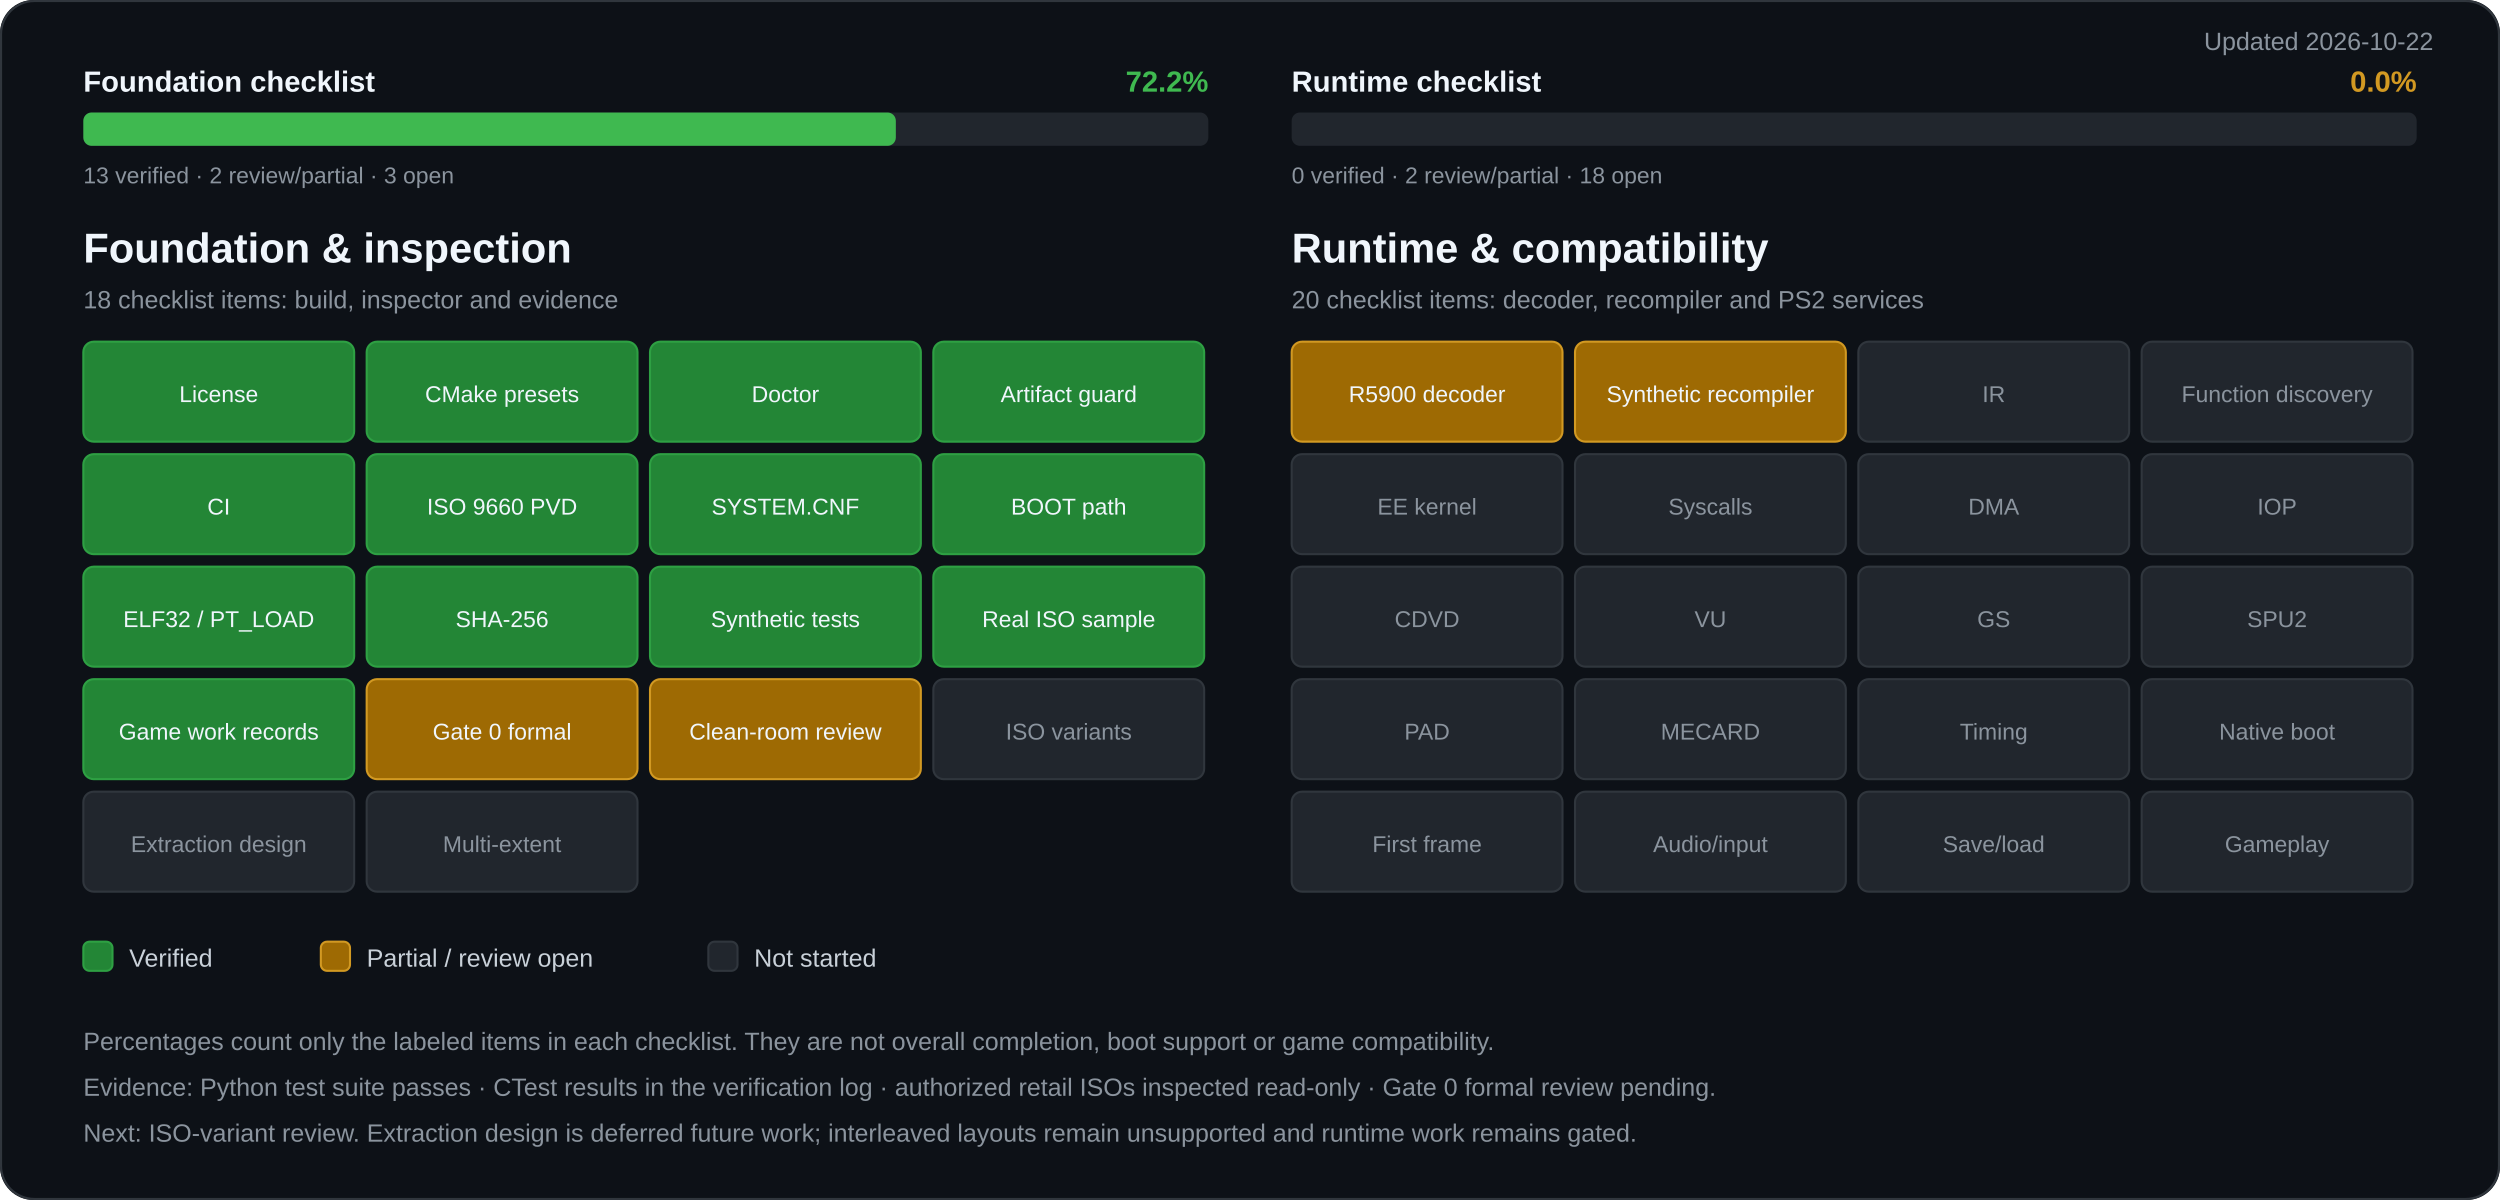
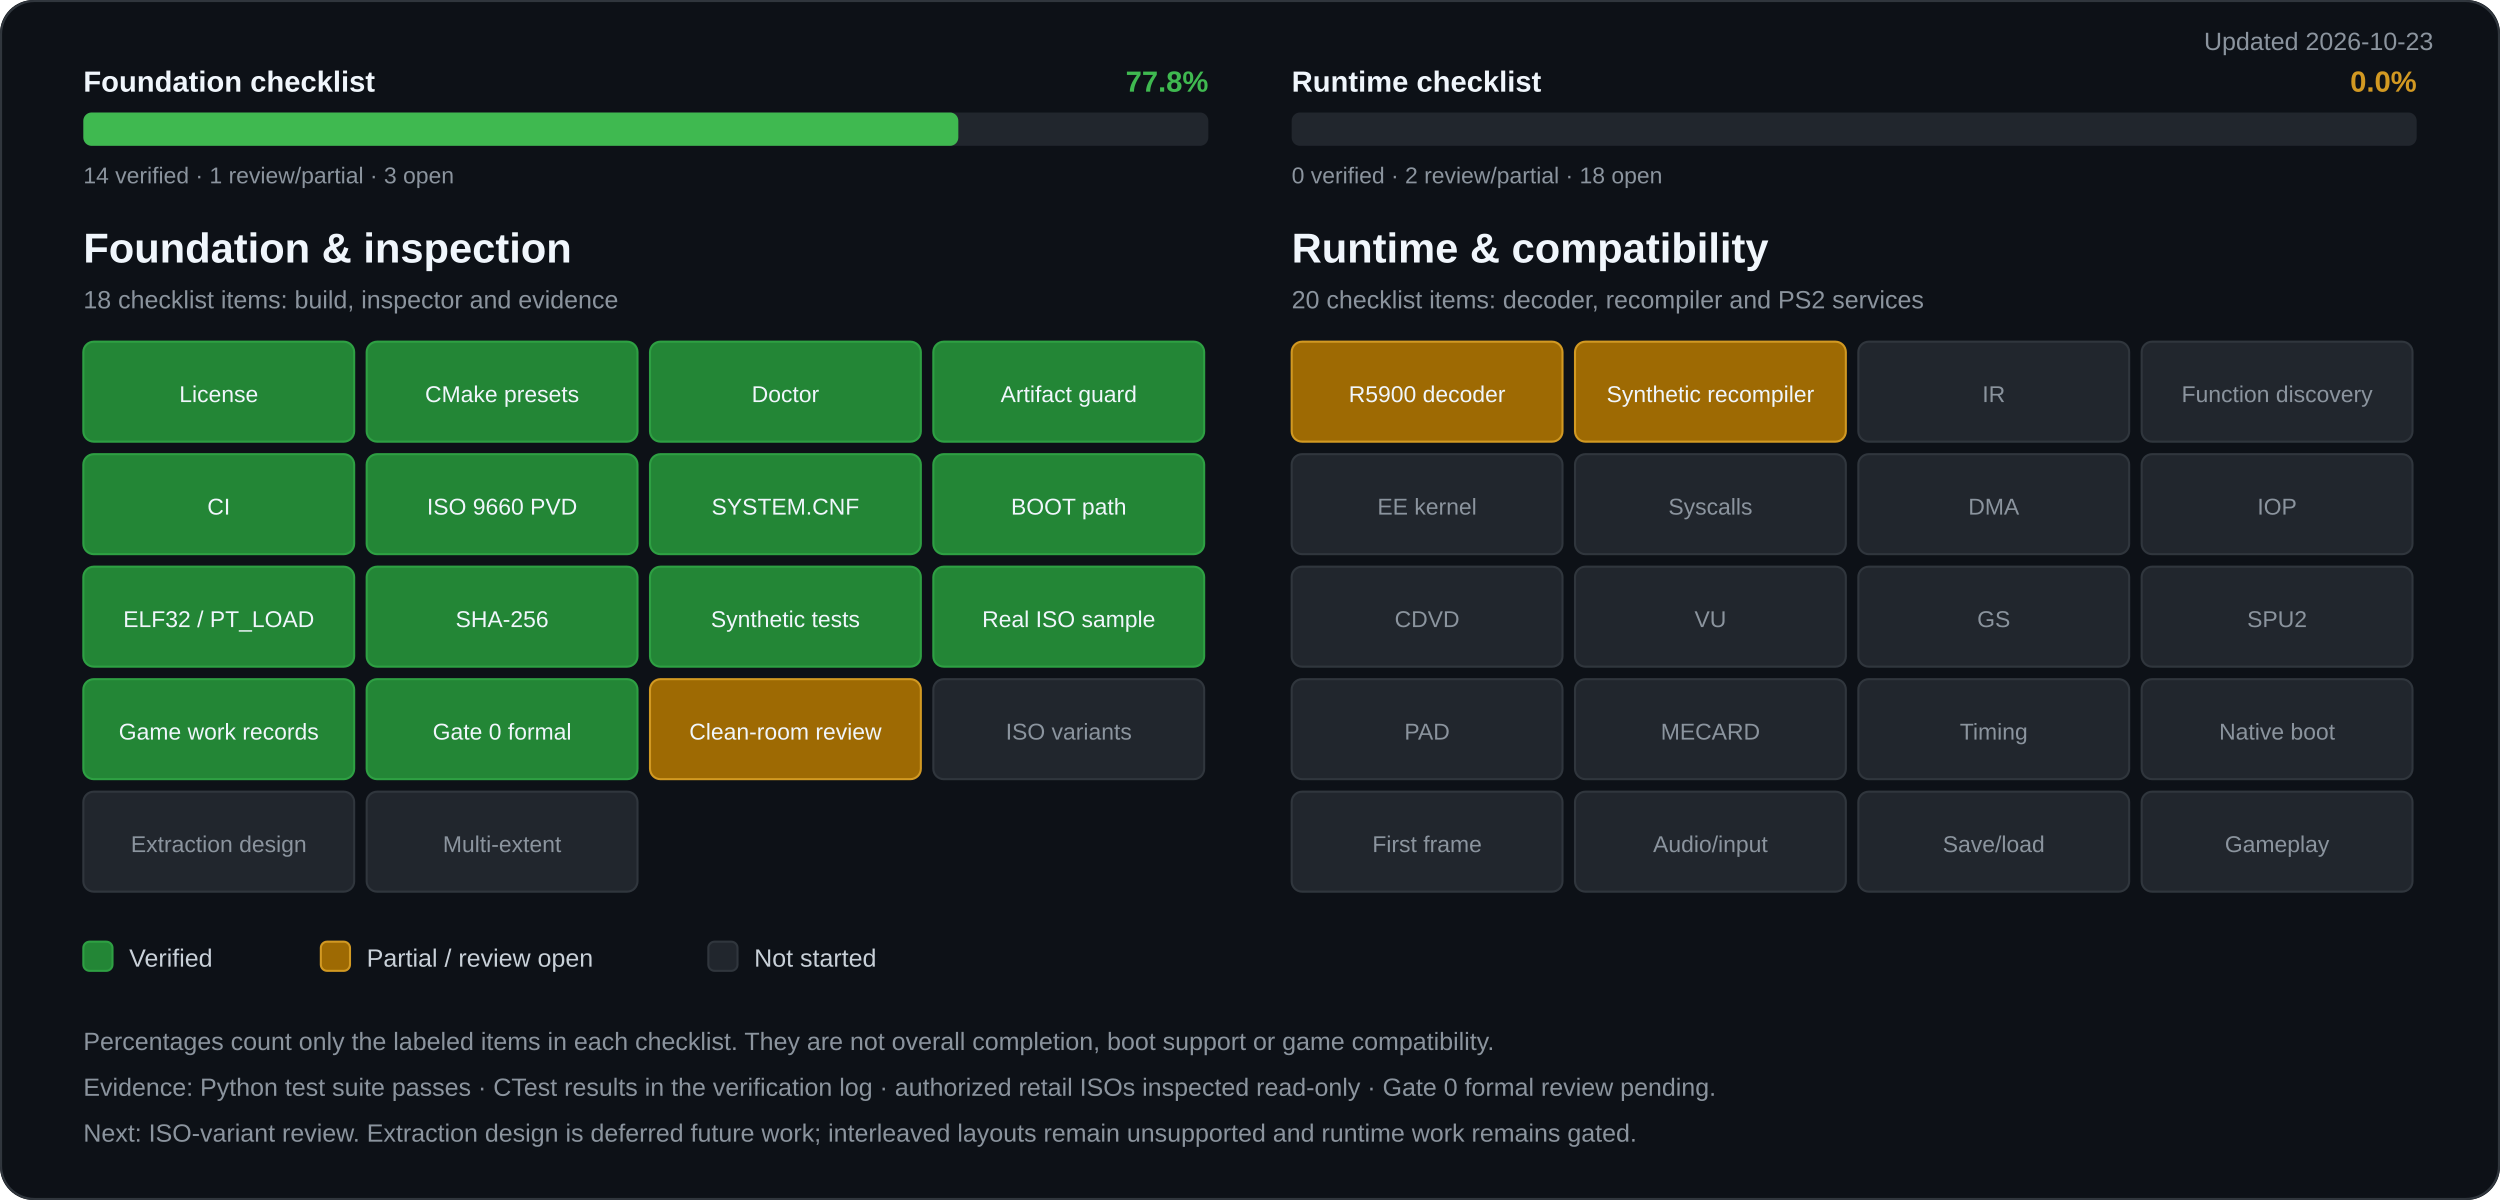
<svg xmlns="http://www.w3.org/2000/svg" width="1200" height="576" viewBox="0 0 1200 576" role="img" aria-labelledby="rptp-progress-title rptp-progress-desc">
  <rect width="1200" height="576" rx="16" fill="#0d1117" />
  <rect x="0.5" y="0.5" width="1199" height="575" rx="16" fill="none" stroke="#30363d" />
  <g font-family="Segoe UI, Arial, sans-serif">
-     <text x="1168" y="24" text-anchor="end" font-size="12" fill="#8b949e">Updated 2026-10-22</text>
+     <text x="1168" y="24" text-anchor="end" font-size="12" fill="#8b949e">Updated 2026-10-23</text>
    <text x="40" y="44" font-size="14" font-weight="600" fill="#f0f6fc">Foundation checklist</text>
-     <text x="580" y="44" text-anchor="end" font-size="14" font-weight="700" fill="#3fb950">72.2%</text>
+     <text x="580" y="44" text-anchor="end" font-size="14" font-weight="700" fill="#3fb950">77.8%</text>
    <rect x="40" y="54" width="540" height="16" rx="4" fill="#21262d" />
-     <rect x="40" y="54" width="390.0" height="16" rx="4" fill="#3fb950" />
-     <text x="40" y="88" font-size="11" fill="#8b949e">13 verified · 2 review/partial · 3 open</text>
+     <rect x="40" y="54" width="420.0" height="16" rx="4" fill="#3fb950" />
+     <text x="40" y="88" font-size="11" fill="#8b949e">14 verified · 1 review/partial · 3 open</text>
    <text x="620" y="44" font-size="14" font-weight="600" fill="#f0f6fc">Runtime checklist</text>
    <text x="1160" y="44" text-anchor="end" font-size="14" font-weight="700" fill="#d29922">0.0%</text>
    <rect x="620" y="54" width="540" height="16" rx="4" fill="#21262d" />
    <rect x="620" y="54" width="0.0" height="16" rx="4" fill="#d29922" />
    <text x="620" y="88" font-size="11" fill="#8b949e">0 verified · 2 review/partial · 18 open</text>
    <text x="40" y="126" font-size="20" font-weight="700" fill="#f0f6fc">Foundation &amp; inspection</text>
    <text x="40" y="148" font-size="12" fill="#8b949e">18 checklist items: build, inspector and evidence</text>
    <text x="620" y="126" font-size="20" font-weight="700" fill="#f0f6fc">Runtime &amp; compatibility</text>
    <text x="620" y="148" font-size="12" fill="#8b949e">20 checklist items: decoder, recompiler and PS2 services</text>
    <rect x="40" y="164" width="130" height="48" rx="5" fill="#238636" stroke="#2ea043" />
    <text x="105" y="193" text-anchor="middle" font-size="11" fill="#f0f6fc">License</text>
    <rect x="176" y="164" width="130" height="48" rx="5" fill="#238636" stroke="#2ea043" />
    <text x="241" y="193" text-anchor="middle" font-size="11" fill="#f0f6fc">CMake presets</text>
    <rect x="312" y="164" width="130" height="48" rx="5" fill="#238636" stroke="#2ea043" />
    <text x="377" y="193" text-anchor="middle" font-size="11" fill="#f0f6fc">Doctor</text>
    <rect x="448" y="164" width="130" height="48" rx="5" fill="#238636" stroke="#2ea043" />
    <text x="513" y="193" text-anchor="middle" font-size="11" fill="#f0f6fc">Artifact guard</text>
    <rect x="40" y="218" width="130" height="48" rx="5" fill="#238636" stroke="#2ea043" />
    <text x="105" y="247" text-anchor="middle" font-size="11" fill="#f0f6fc">CI</text>
    <rect x="176" y="218" width="130" height="48" rx="5" fill="#238636" stroke="#2ea043" />
    <text x="241" y="247" text-anchor="middle" font-size="11" fill="#f0f6fc">ISO 9660 PVD</text>
    <rect x="312" y="218" width="130" height="48" rx="5" fill="#238636" stroke="#2ea043" />
    <text x="377" y="247" text-anchor="middle" font-size="11" fill="#f0f6fc">SYSTEM.CNF</text>
    <rect x="448" y="218" width="130" height="48" rx="5" fill="#238636" stroke="#2ea043" />
    <text x="513" y="247" text-anchor="middle" font-size="11" fill="#f0f6fc">BOOT path</text>
    <rect x="40" y="272" width="130" height="48" rx="5" fill="#238636" stroke="#2ea043" />
    <text x="105" y="301" text-anchor="middle" font-size="11" fill="#f0f6fc">ELF32 / PT_LOAD</text>
    <rect x="176" y="272" width="130" height="48" rx="5" fill="#238636" stroke="#2ea043" />
    <text x="241" y="301" text-anchor="middle" font-size="11" fill="#f0f6fc">SHA-256</text>
    <rect x="312" y="272" width="130" height="48" rx="5" fill="#238636" stroke="#2ea043" />
    <text x="377" y="301" text-anchor="middle" font-size="11" fill="#f0f6fc">Synthetic tests</text>
    <rect x="448" y="272" width="130" height="48" rx="5" fill="#238636" stroke="#2ea043" />
    <text x="513" y="301" text-anchor="middle" font-size="11" fill="#f0f6fc">Real ISO sample</text>
    <rect x="40" y="326" width="130" height="48" rx="5" fill="#238636" stroke="#2ea043" />
    <text x="105" y="355" text-anchor="middle" font-size="11" fill="#f0f6fc">Game work records</text>
-     <rect x="176" y="326" width="130" height="48" rx="5" fill="#9e6a03" stroke="#d29922" />
+     <rect x="176" y="326" width="130" height="48" rx="5" fill="#238636" stroke="#2ea043" />
    <text x="241" y="355" text-anchor="middle" font-size="11" fill="#f0f6fc">Gate 0 formal</text>
    <rect x="312" y="326" width="130" height="48" rx="5" fill="#9e6a03" stroke="#d29922" />
    <text x="377" y="355" text-anchor="middle" font-size="11" fill="#f0f6fc">Clean-room review</text>
    <rect x="448" y="326" width="130" height="48" rx="5" fill="#21262d" stroke="#30363d" />
    <text x="513" y="355" text-anchor="middle" font-size="11" fill="#8b949e">ISO variants</text>
    <rect x="40" y="380" width="130" height="48" rx="5" fill="#21262d" stroke="#30363d" />
    <text x="105" y="409" text-anchor="middle" font-size="11" fill="#8b949e">Extraction design</text>
    <rect x="176" y="380" width="130" height="48" rx="5" fill="#21262d" stroke="#30363d" />
    <text x="241" y="409" text-anchor="middle" font-size="11" fill="#8b949e">Multi-extent</text>
    <rect x="620" y="164" width="130" height="48" rx="5" fill="#9e6a03" stroke="#d29922" />
    <text x="685" y="193" text-anchor="middle" font-size="11" fill="#f0f6fc">R5900 decoder</text>
    <rect x="756" y="164" width="130" height="48" rx="5" fill="#9e6a03" stroke="#d29922" />
    <text x="821" y="193" text-anchor="middle" font-size="11" fill="#f0f6fc">Synthetic recompiler</text>
    <rect x="892" y="164" width="130" height="48" rx="5" fill="#21262d" stroke="#30363d" />
    <text x="957" y="193" text-anchor="middle" font-size="11" fill="#8b949e">IR</text>
    <rect x="1028" y="164" width="130" height="48" rx="5" fill="#21262d" stroke="#30363d" />
    <text x="1093" y="193" text-anchor="middle" font-size="11" fill="#8b949e">Function discovery</text>
    <rect x="620" y="218" width="130" height="48" rx="5" fill="#21262d" stroke="#30363d" />
    <text x="685" y="247" text-anchor="middle" font-size="11" fill="#8b949e">EE kernel</text>
    <rect x="756" y="218" width="130" height="48" rx="5" fill="#21262d" stroke="#30363d" />
    <text x="821" y="247" text-anchor="middle" font-size="11" fill="#8b949e">Syscalls</text>
    <rect x="892" y="218" width="130" height="48" rx="5" fill="#21262d" stroke="#30363d" />
    <text x="957" y="247" text-anchor="middle" font-size="11" fill="#8b949e">DMA</text>
    <rect x="1028" y="218" width="130" height="48" rx="5" fill="#21262d" stroke="#30363d" />
    <text x="1093" y="247" text-anchor="middle" font-size="11" fill="#8b949e">IOP</text>
    <rect x="620" y="272" width="130" height="48" rx="5" fill="#21262d" stroke="#30363d" />
    <text x="685" y="301" text-anchor="middle" font-size="11" fill="#8b949e">CDVD</text>
    <rect x="756" y="272" width="130" height="48" rx="5" fill="#21262d" stroke="#30363d" />
    <text x="821" y="301" text-anchor="middle" font-size="11" fill="#8b949e">VU</text>
    <rect x="892" y="272" width="130" height="48" rx="5" fill="#21262d" stroke="#30363d" />
    <text x="957" y="301" text-anchor="middle" font-size="11" fill="#8b949e">GS</text>
    <rect x="1028" y="272" width="130" height="48" rx="5" fill="#21262d" stroke="#30363d" />
    <text x="1093" y="301" text-anchor="middle" font-size="11" fill="#8b949e">SPU2</text>
    <rect x="620" y="326" width="130" height="48" rx="5" fill="#21262d" stroke="#30363d" />
    <text x="685" y="355" text-anchor="middle" font-size="11" fill="#8b949e">PAD</text>
    <rect x="756" y="326" width="130" height="48" rx="5" fill="#21262d" stroke="#30363d" />
    <text x="821" y="355" text-anchor="middle" font-size="11" fill="#8b949e">MECARD</text>
    <rect x="892" y="326" width="130" height="48" rx="5" fill="#21262d" stroke="#30363d" />
    <text x="957" y="355" text-anchor="middle" font-size="11" fill="#8b949e">Timing</text>
    <rect x="1028" y="326" width="130" height="48" rx="5" fill="#21262d" stroke="#30363d" />
    <text x="1093" y="355" text-anchor="middle" font-size="11" fill="#8b949e">Native boot</text>
    <rect x="620" y="380" width="130" height="48" rx="5" fill="#21262d" stroke="#30363d" />
    <text x="685" y="409" text-anchor="middle" font-size="11" fill="#8b949e">First frame</text>
    <rect x="756" y="380" width="130" height="48" rx="5" fill="#21262d" stroke="#30363d" />
    <text x="821" y="409" text-anchor="middle" font-size="11" fill="#8b949e">Audio/input</text>
    <rect x="892" y="380" width="130" height="48" rx="5" fill="#21262d" stroke="#30363d" />
    <text x="957" y="409" text-anchor="middle" font-size="11" fill="#8b949e">Save/load</text>
    <rect x="1028" y="380" width="130" height="48" rx="5" fill="#21262d" stroke="#30363d" />
    <text x="1093" y="409" text-anchor="middle" font-size="11" fill="#8b949e">Gameplay</text>
    <rect x="40" y="452" width="14" height="14" rx="3" fill="#238636" stroke="#2ea043" />
    <text x="62" y="464" font-size="12" fill="#c9d1d9">Verified</text>
    <rect x="154" y="452" width="14" height="14" rx="3" fill="#9e6a03" stroke="#d29922" />
    <text x="176" y="464" font-size="12" fill="#c9d1d9">Partial / review open</text>
    <rect x="340" y="452" width="14" height="14" rx="3" fill="#21262d" stroke="#30363d" />
    <text x="362" y="464" font-size="12" fill="#c9d1d9">Not started</text>
    <text x="40" y="504" font-size="12" fill="#8b949e">Percentages count only the labeled items in each checklist. They are not overall completion, boot support or game compatibility.</text>
    <text x="40" y="526" font-size="12" fill="#8b949e">Evidence: Python test suite passes · CTest results in the verification log · authorized retail ISOs inspected read-only · Gate 0 formal review pending.</text>
    <text x="40" y="548" font-size="12" fill="#8b949e">Next: ISO-variant review. Extraction design is deferred future work; interleaved layouts remain unsupported and runtime work remains gated.</text>
  </g>
</svg>
